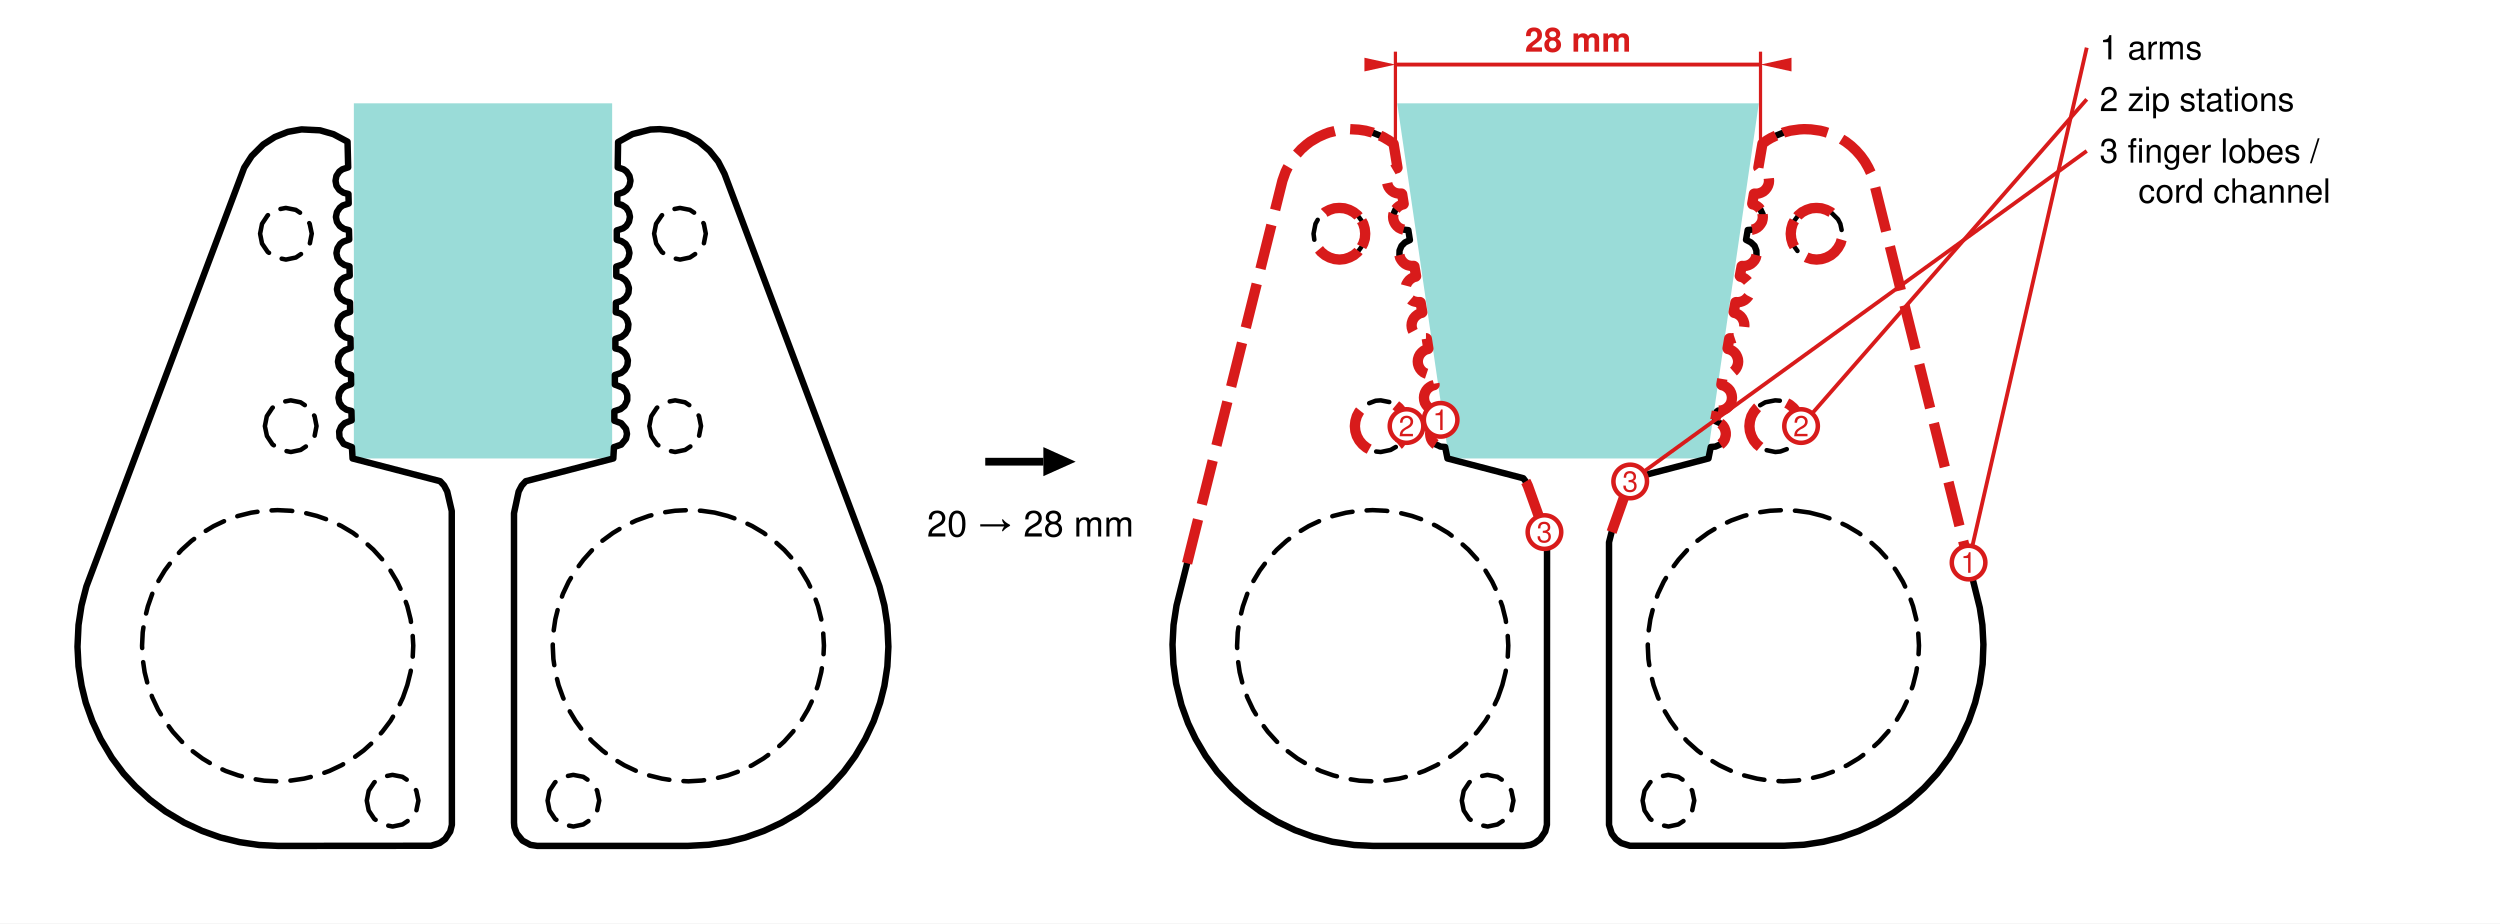
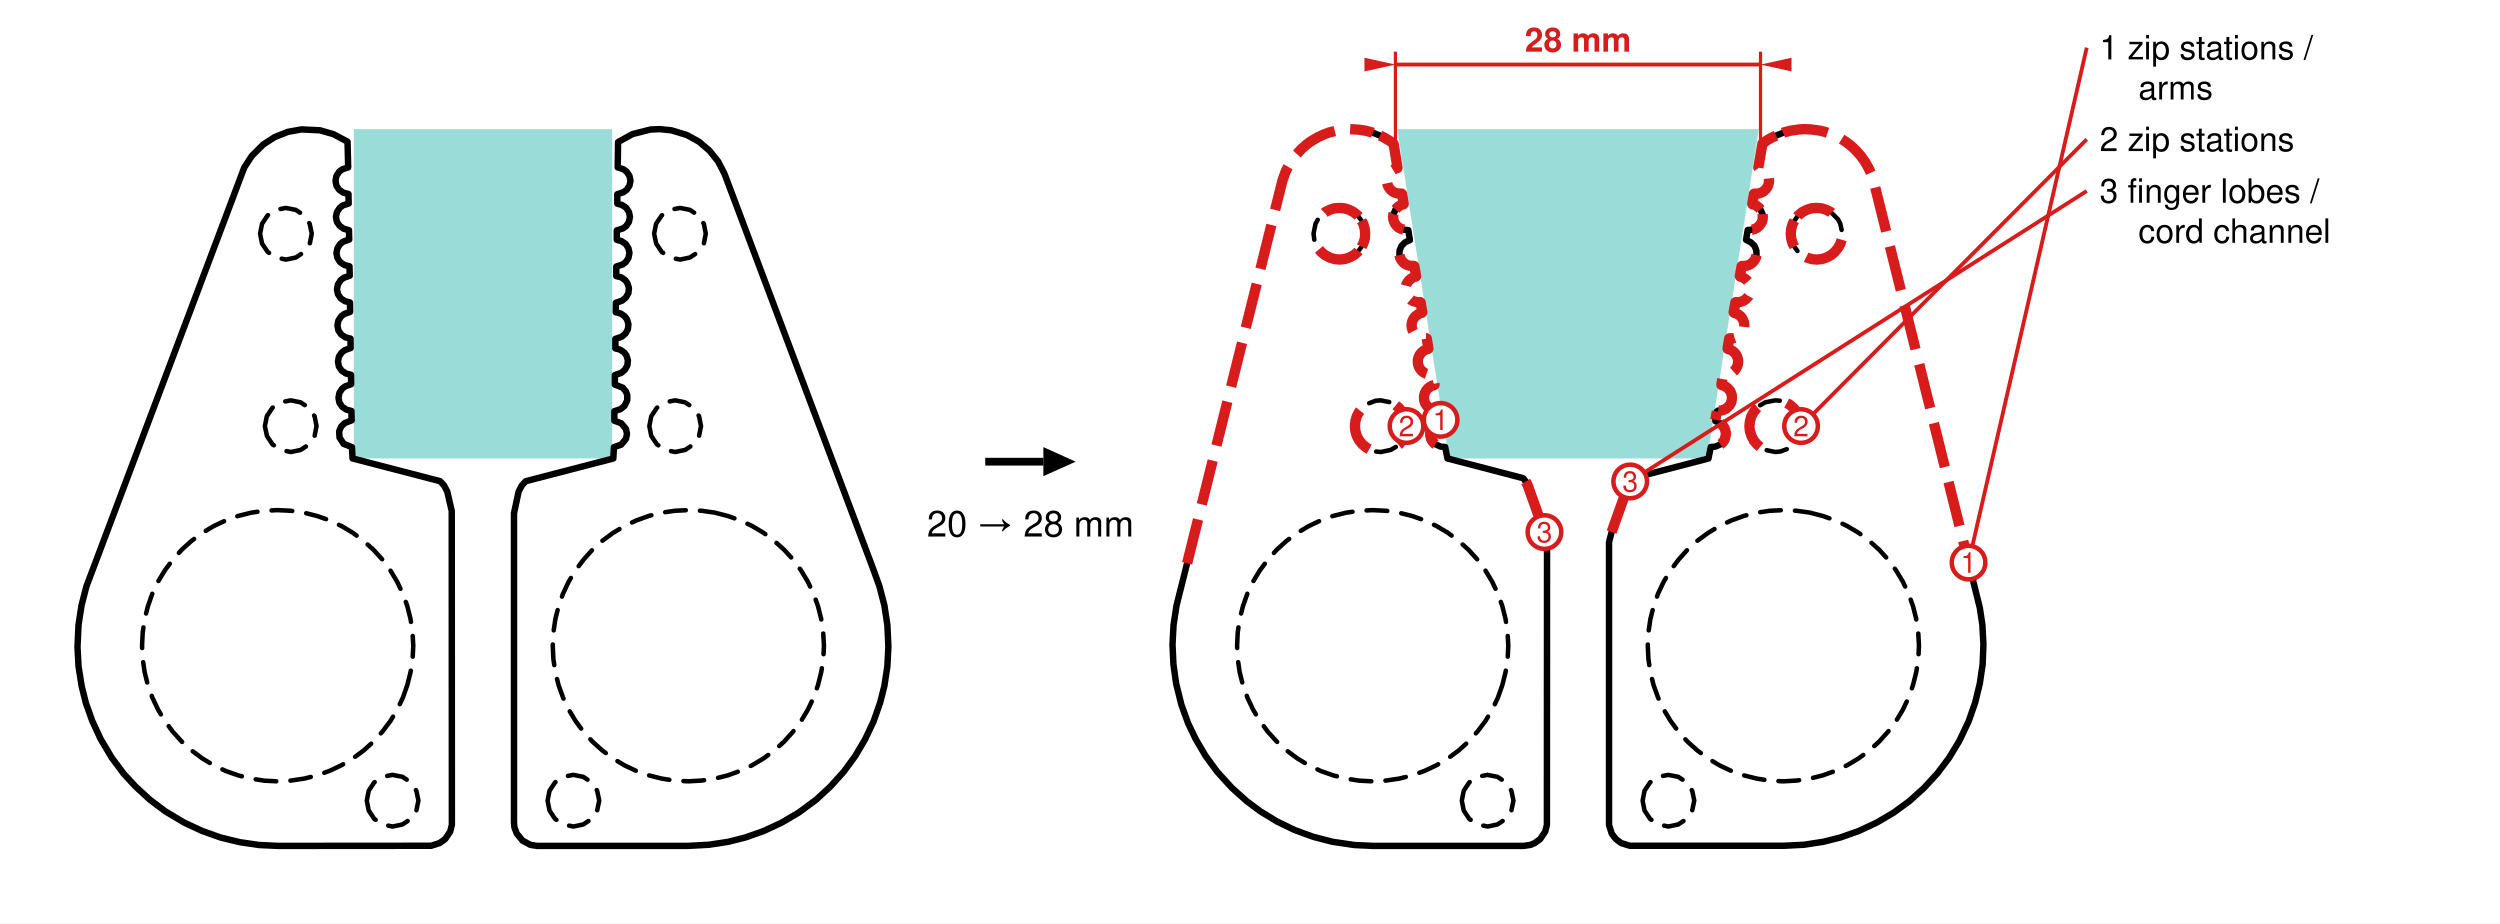
<svg xmlns="http://www.w3.org/2000/svg" width="193.58mm" height="71.50mm" viewBox="0 0 193.58 71.50" role="img">
  <rect width="193.58" height="71.50" fill="white" />
  <g class="panel" id="before">
-     <path d="M 47.40 8.00 L 47.40 35.50 L 27.40 35.50 L 27.40 8.00 L 47.40 8.00 Z" fill="#20b2aa" fill-rule="evenodd" fill-opacity="0.45" stroke="none" />
+     <path d="M 47.40 10.00 L 47.40 35.50 L 27.40 35.50 L 27.40 10.00 L 47.40 10.00 Z" fill="#20b2aa" fill-rule="evenodd" fill-opacity="0.45" stroke="none" />
    <path d="M 26.91 10.97 L 26.96 12.96 L 26.51 13.11 L 26.27 13.29 L 26.05 13.62 L 25.98 14.00 L 26.05 14.38 L 26.27 14.70 L 26.59 14.92 L 26.98 15.02 L 27.00 15.76 L 26.54 15.91 L 26.31 16.09 L 26.09 16.42 L 26.01 16.80 L 26.09 17.18 L 26.31 17.50 L 26.63 17.72 L 27.02 17.82 L 27.04 18.55 L 26.58 18.71 L 26.34 18.89 L 26.13 19.22 L 26.05 19.60 L 26.13 19.98 L 26.34 20.30 L 26.67 20.52 L 27.06 20.62 L 27.08 21.35 L 26.62 21.51 L 26.38 21.69 L 26.17 22.02 L 26.09 22.40 L 26.17 22.78 L 26.38 23.10 L 26.71 23.32 L 27.10 23.42 L 27.11 24.15 L 26.66 24.31 L 26.42 24.49 L 26.20 24.82 L 26.13 25.20 L 26.20 25.58 L 26.42 25.90 L 26.74 26.12 L 27.14 26.22 L 27.15 26.95 L 26.70 27.11 L 26.46 27.29 L 26.24 27.62 L 26.17 28.00 L 26.24 28.38 L 26.46 28.70 L 26.78 28.92 L 27.18 29.02 L 27.19 29.75 L 26.74 29.91 L 26.50 30.09 L 26.28 30.42 L 26.21 30.80 L 26.28 31.18 L 26.50 31.50 L 26.82 31.72 L 27.21 31.82 L 27.23 32.55 L 26.69 32.76 L 26.41 33.04 L 26.26 33.40 L 26.29 33.88 L 26.61 34.37 L 27.25 34.62 L 27.30 35.50 L 34.08 37.26 L 34.39 37.60 L 34.63 38.06 L 34.98 39.57 L 34.99 63.87 L 34.86 64.39 L 34.47 64.97 L 34.04 65.28 L 33.38 65.49 L 21.54 65.50 L 20.06 65.43 L 18.56 65.21 L 17.08 64.85 L 15.65 64.34 L 14.27 63.70 L 12.81 62.83 L 11.60 61.92 L 10.48 60.89 L 9.57 59.90 L 8.66 58.68 L 7.79 57.22 L 7.15 55.84 L 6.64 54.41 L 6.32 53.11 L 6.08 51.60 L 6.00 50.08 L 6.08 48.39 L 6.31 46.89 L 6.69 45.41 L 18.91 12.98 L 19.49 12.08 L 20.38 11.19 L 21.28 10.61 L 22.29 10.21 L 23.35 10.02 L 24.78 10.09 L 25.82 10.39 L 26.91 10.97 Z" fill="none" stroke="#000" stroke-width="0.5" stroke-linejoin="round" stroke-linecap="round" />
    <path d="M 28.40 62.00 L 28.55 61.23 L 28.98 60.58 L 29.63 60.15 L 30.39 60.00 L 31.16 60.15 L 31.81 60.58 L 32.24 61.23 L 32.40 61.99 L 32.24 62.76 L 31.81 63.41 L 31.16 63.84 L 30.40 64.00 L 29.63 63.84 L 28.98 63.41 L 28.55 62.76 L 28.40 62.00 Z" fill="none" stroke="#000" stroke-width="0.35" stroke-linejoin="round" stroke-linecap="round" stroke-dasharray="1.6,1.1" />
    <path d="M 20.51 33.00 L 20.66 32.23 L 21.09 31.58 L 21.74 31.15 L 22.51 31.00 L 23.27 31.15 L 23.92 31.58 L 24.36 32.23 L 24.51 32.99 L 24.36 33.76 L 23.93 34.41 L 23.28 34.84 L 22.52 35.00 L 21.75 34.84 L 21.10 34.41 L 20.67 33.76 L 20.51 33.00 Z" fill="none" stroke="#000" stroke-width="0.35" stroke-linejoin="round" stroke-linecap="round" stroke-dasharray="1.6,1.1" />
    <path d="M 31.54 53.04 L 31.20 54.01 L 30.76 54.94 L 30.23 55.83 L 29.61 56.65 L 28.92 57.42 L 28.16 58.11 L 27.33 58.72 L 26.45 59.25 L 25.52 59.69 L 24.55 60.04 L 23.55 60.29 L 22.53 60.44 L 21.50 60.50 L 20.47 60.45 L 19.45 60.29 L 18.45 60.04 L 17.48 59.70 L 16.55 59.26 L 15.67 58.73 L 14.84 58.11 L 14.07 57.42 L 13.38 56.66 L 12.77 55.83 L 12.24 54.95 L 11.80 54.02 L 11.45 53.05 L 11.20 52.05 L 11.05 51.03 L 11.00 50.00 L 11.05 48.97 L 11.20 47.95 L 11.45 46.95 L 11.79 45.98 L 12.23 45.05 L 12.76 44.17 L 13.38 43.34 L 14.07 42.57 L 14.83 41.88 L 15.66 41.27 L 16.54 40.74 L 17.47 40.30 L 18.44 39.95 L 19.44 39.70 L 20.46 39.55 L 21.49 39.50 L 22.52 39.55 L 23.54 39.70 L 24.54 39.95 L 25.51 40.29 L 26.44 40.73 L 27.33 41.26 L 28.15 41.88 L 28.92 42.57 L 29.61 43.33 L 30.22 44.16 L 30.75 45.04 L 31.19 45.97 L 31.54 46.94 L 31.79 47.94 L 31.94 48.96 L 32.00 49.99 L 31.95 51.02 L 31.79 52.04 L 31.54 53.04 Z" fill="none" stroke="#000" stroke-width="0.35" stroke-linejoin="round" stroke-linecap="round" stroke-dasharray="1.6,1.1" />
    <path d="M 20.14 18.10 L 20.29 17.33 L 20.72 16.68 L 21.37 16.25 L 22.13 16.10 L 22.90 16.25 L 23.55 16.68 L 23.98 17.33 L 24.14 18.09 L 23.99 18.86 L 23.55 19.51 L 22.91 19.94 L 22.14 20.10 L 21.38 19.94 L 20.73 19.51 L 20.29 18.86 L 20.14 18.10 Z" fill="none" stroke="#000" stroke-width="0.35" stroke-linejoin="round" stroke-linecap="round" stroke-dasharray="1.6,1.1" />
    <path d="M 39.80 39.74 L 40.16 38.06 L 40.40 37.60 L 40.71 37.26 L 47.49 35.50 L 47.54 34.62 L 48.10 34.43 L 48.47 33.98 L 48.55 33.60 L 48.47 33.21 L 48.10 32.77 L 47.57 32.58 L 47.57 31.84 L 48.05 31.68 L 48.36 31.43 L 48.57 30.99 L 48.57 30.60 L 48.47 30.32 L 48.22 30.02 L 47.61 29.78 L 47.61 29.04 L 48.09 28.88 L 48.39 28.63 L 48.58 28.29 L 48.62 27.90 L 48.51 27.53 L 48.33 27.29 L 48.01 27.07 L 47.65 26.98 L 47.65 26.24 L 48.13 26.08 L 48.43 25.83 L 48.62 25.49 L 48.66 25.10 L 48.55 24.73 L 48.37 24.49 L 48.05 24.27 L 47.68 24.18 L 47.69 23.44 L 48.17 23.28 L 48.47 23.03 L 48.66 22.69 L 48.70 22.30 L 48.58 21.93 L 48.41 21.69 L 48.09 21.47 L 47.72 21.38 L 47.72 20.64 L 48.21 20.48 L 48.45 20.30 L 48.66 19.98 L 48.74 19.59 L 48.66 19.22 L 48.45 18.89 L 48.12 18.67 L 47.76 18.57 L 47.76 17.84 L 48.25 17.68 L 48.49 17.50 L 48.70 17.18 L 48.78 16.79 L 48.70 16.42 L 48.49 16.09 L 48.16 15.87 L 47.80 15.77 L 47.80 15.04 L 48.28 14.88 L 48.52 14.70 L 48.74 14.38 L 48.82 13.99 L 48.74 13.62 L 48.52 13.29 L 48.28 13.11 L 47.83 12.96 L 47.86 11.00 L 48.98 10.38 L 50.37 10.03 L 51.09 10.00 L 51.98 10.09 L 53.18 10.45 L 54.12 10.97 L 54.94 11.67 L 55.61 12.51 L 56.10 13.46 L 67.61 44.05 L 68.10 45.41 L 68.48 46.88 L 68.71 48.39 L 68.79 50.08 L 68.71 51.60 L 68.48 53.11 L 68.15 54.41 L 67.65 55.84 L 67.00 57.22 L 66.23 58.53 L 65.33 59.76 L 64.31 60.89 L 63.20 61.92 L 61.83 62.93 L 60.52 63.70 L 59.15 64.34 L 57.71 64.85 L 56.40 65.18 L 54.90 65.41 L 53.25 65.50 L 41.60 65.50 L 41.07 65.42 L 40.46 65.09 L 40.01 64.54 L 39.83 64.05 L 39.80 63.70 L 39.80 39.74 Z" fill="none" stroke="#000" stroke-width="0.5" stroke-linejoin="round" stroke-linecap="round" />
    <path d="M 55.33 39.69 L 56.34 39.95 L 57.31 40.29 L 58.24 40.73 L 59.13 41.26 L 59.95 41.88 L 60.72 42.57 L 61.41 43.33 L 62.02 44.16 L 62.55 45.04 L 62.99 45.97 L 63.34 46.94 L 63.59 47.94 L 63.74 48.96 L 63.80 49.99 L 63.75 51.02 L 63.59 52.04 L 63.34 53.04 L 63.00 54.01 L 62.56 54.94 L 62.03 55.83 L 61.41 56.65 L 60.72 57.42 L 59.96 58.11 L 59.13 58.72 L 58.25 59.25 L 57.32 59.69 L 56.35 60.04 L 55.35 60.29 L 54.33 60.44 L 53.30 60.50 L 52.27 60.45 L 51.25 60.29 L 50.25 60.04 L 49.28 59.70 L 48.35 59.26 L 47.47 58.73 L 46.64 58.11 L 45.87 57.42 L 45.18 56.66 L 44.57 55.83 L 44.04 54.95 L 43.60 54.02 L 43.25 53.05 L 43.00 52.05 L 42.85 51.03 L 42.80 50.00 L 42.85 48.97 L 43.00 47.95 L 43.25 46.95 L 43.59 45.98 L 44.03 45.05 L 44.56 44.17 L 45.18 43.34 L 45.87 42.57 L 46.63 41.88 L 47.46 41.27 L 48.34 40.74 L 49.27 40.30 L 50.24 39.95 L 51.24 39.70 L 52.26 39.55 L 53.29 39.50 L 54.32 39.55 L 55.33 39.69 Z" fill="none" stroke="#000" stroke-width="0.35" stroke-linejoin="round" stroke-linecap="round" stroke-dasharray="1.6,1.1" />
    <path d="M 42.40 62.00 L 42.55 61.23 L 42.98 60.58 L 43.63 60.15 L 44.39 60.00 L 45.16 60.15 L 45.81 60.58 L 46.24 61.23 L 46.40 61.99 L 46.24 62.76 L 45.81 63.41 L 45.16 63.84 L 44.40 64.00 L 43.63 63.84 L 42.98 63.41 L 42.55 62.76 L 42.40 62.00 Z" fill="none" stroke="#000" stroke-width="0.35" stroke-linejoin="round" stroke-linecap="round" stroke-dasharray="1.6,1.1" />
    <path d="M 50.65 18.10 L 50.80 17.33 L 51.24 16.68 L 51.88 16.25 L 52.65 16.10 L 53.42 16.25 L 54.07 16.68 L 54.50 17.33 L 54.65 18.09 L 54.50 18.86 L 54.07 19.51 L 53.42 19.94 L 52.66 20.10 L 51.89 19.94 L 51.24 19.51 L 50.81 18.86 L 50.65 18.10 Z" fill="none" stroke="#000" stroke-width="0.35" stroke-linejoin="round" stroke-linecap="round" stroke-dasharray="1.6,1.1" />
    <path d="M 50.28 33.00 L 50.43 32.23 L 50.86 31.58 L 51.51 31.15 L 52.28 31.00 L 53.04 31.15 L 53.69 31.58 L 54.13 32.23 L 54.28 32.99 L 54.13 33.76 L 53.70 34.41 L 53.05 34.84 L 52.28 35.00 L 51.52 34.84 L 50.87 34.41 L 50.43 33.76 L 50.28 33.00 Z" fill="none" stroke="#000" stroke-width="0.35" stroke-linejoin="round" stroke-linecap="round" stroke-dasharray="1.6,1.1" />
  </g>
  <g class="arrow">
    <line x1="76.29" y1="35.75" x2="80.79" y2="35.75" stroke="#000" stroke-width="0.6" />
    <polygon points="83.29,35.75 80.79,34.62 80.79,36.87" fill="#000" />
    <text x="79.79" y="41.55" font-family="Helvetica, Arial, sans-serif" font-size="2.80" text-anchor="middle" fill="#000">20 → 28 mm</text>
  </g>
  <g class="panel" id="after" transform="translate(84.79 0)">
-     <path d="M 51.40 8.00 L 47.40 35.50 L 27.40 35.50 L 23.40 8.00 L 51.40 8.00 Z" fill="#20b2aa" fill-rule="evenodd" fill-opacity="0.45" stroke="none" />
+     <path d="M 51.40 10.00 L 47.40 35.50 L 27.40 35.50 L 23.40 10.00 L 51.40 10.00 Z" fill="#20b2aa" fill-rule="evenodd" fill-opacity="0.45" stroke="none" />
    <path d="M 34.80 41.20 L 35.00 42.07 L 34.99 63.87 L 34.86 64.39 L 34.47 64.97 L 34.05 65.28 L 33.72 65.42 L 33.19 65.50 L 21.54 65.50 L 20.07 65.43 L 18.38 65.18 L 16.91 64.80 L 15.48 64.28 L 14.11 63.62 L 12.81 62.83 L 11.74 62.03 L 10.60 61.01 L 9.46 59.76 L 8.56 58.53 L 7.79 57.22 L 7.21 56.01 L 6.69 54.58 L 6.28 52.93 L 6.07 51.43 L 6.00 49.91 L 6.08 48.39 L 6.31 46.89 L 7.13 43.62" fill="none" stroke="#000" stroke-width="0.5" stroke-linejoin="round" stroke-linecap="round" />
    <path d="M 21.52 10.28 L 22.07 10.50" fill="none" stroke="#000" stroke-width="0.5" stroke-linejoin="round" stroke-linecap="round" />
    <path d="M 23.27 16.22 L 23.11 16.58" fill="none" stroke="#000" stroke-width="0.5" stroke-linejoin="round" stroke-linecap="round" />
    <path d="M 23.90 17.78 L 24.26 17.82 L 24.38 18.59 L 24.00 18.77 L 23.73 19.04 L 23.58 19.40 L 23.57 19.75" fill="none" stroke="#000" stroke-width="0.5" stroke-linejoin="round" stroke-linecap="round" />
    <path d="M 26.36 34.40 L 26.75 34.58 L 27.11 34.61 L 27.29 35.50 L 33.16 37.03 L 33.35 37.28" fill="none" stroke="#000" stroke-width="0.5" stroke-linejoin="round" stroke-linecap="round" />
    <path d="M 26.76 32.51 L 26.75 32.61 L 26.36 32.79" fill="none" stroke="#000" stroke-width="0.5" stroke-linejoin="round" stroke-linecap="round" />
    <path d="M 26.54 31.79 L 26.64 31.85" fill="none" stroke="#000" stroke-width="0.5" stroke-linejoin="round" stroke-linecap="round" />
    <path d="M 16.98 18.56 L 16.92 18.10 L 17.07 17.33 L 17.26 16.99 L 17.77 16.47" fill="none" stroke="#000" stroke-width="0.35" stroke-linejoin="round" stroke-linecap="round" stroke-dasharray="1.6,1.1" />
    <path d="M 20.40 16.76 L 20.64 17.09" fill="none" stroke="#000" stroke-width="0.35" stroke-linejoin="round" stroke-linecap="round" stroke-dasharray="1.6,1.1" />
    <path d="M 20.64 19.10 L 20.40 19.43" fill="none" stroke="#000" stroke-width="0.35" stroke-linejoin="round" stroke-linecap="round" stroke-dasharray="1.6,1.1" />
    <path d="M 21.23 31.22 L 21.73 31.03 L 22.12 31.00 L 22.88 31.15 L 23.29 31.38" fill="none" stroke="#000" stroke-width="0.35" stroke-linejoin="round" stroke-linecap="round" stroke-dasharray="1.6,1.1" />
    <path d="M 23.29 34.61 L 22.89 34.84 L 22.12 35.00 L 21.73 34.96 L 21.23 34.78" fill="none" stroke="#000" stroke-width="0.35" stroke-linejoin="round" stroke-linecap="round" stroke-dasharray="1.6,1.1" />
    <path d="M 28.40 62.00 L 28.55 61.23 L 28.98 60.58 L 29.63 60.15 L 30.39 60.00 L 31.16 60.15 L 31.81 60.58 L 32.24 61.23 L 32.40 61.99 L 32.24 62.76 L 31.81 63.41 L 31.16 63.84 L 30.40 64.00 L 29.63 63.84 L 28.98 63.41 L 28.55 62.76 L 28.40 62.00 Z" fill="none" stroke="#000" stroke-width="0.35" stroke-linejoin="round" stroke-linecap="round" stroke-dasharray="1.6,1.1" />
    <path d="M 31.54 53.04 L 31.20 54.01 L 30.76 54.94 L 30.23 55.83 L 29.61 56.65 L 28.92 57.42 L 28.16 58.11 L 27.33 58.72 L 26.45 59.25 L 25.52 59.69 L 24.55 60.04 L 23.55 60.29 L 22.53 60.44 L 21.50 60.50 L 20.47 60.45 L 19.45 60.29 L 18.45 60.04 L 17.48 59.70 L 16.55 59.26 L 15.67 58.73 L 14.84 58.11 L 14.07 57.42 L 13.38 56.66 L 12.77 55.83 L 12.24 54.95 L 11.80 54.02 L 11.45 53.05 L 11.20 52.05 L 11.05 51.03 L 11.00 50.00 L 11.05 48.97 L 11.20 47.95 L 11.45 46.95 L 11.79 45.98 L 12.23 45.05 L 12.76 44.17 L 13.38 43.34 L 14.07 42.57 L 14.83 41.88 L 15.66 41.27 L 16.54 40.74 L 17.47 40.30 L 18.44 39.95 L 19.44 39.70 L 20.46 39.55 L 21.49 39.50 L 22.52 39.55 L 23.54 39.70 L 24.54 39.95 L 25.51 40.29 L 26.44 40.73 L 27.33 41.26 L 28.15 41.88 L 28.92 42.57 L 29.61 43.33 L 30.22 44.16 L 30.75 45.04 L 31.19 45.97 L 31.54 46.94 L 31.79 47.94 L 31.94 48.96 L 32.00 49.99 L 31.95 51.02 L 31.79 52.04 L 31.54 53.04 Z" fill="none" stroke="#000" stroke-width="0.35" stroke-linejoin="round" stroke-linecap="round" stroke-dasharray="1.6,1.1" />
    <path d="M 67.64 43.56 L 68.51 47.06 L 68.71 48.39 L 68.79 49.91 L 68.73 51.43 L 68.51 52.93 L 68.15 54.41 L 67.65 55.84 L 66.92 57.38 L 66.13 58.68 L 65.22 59.89 L 64.19 61.01 L 63.06 62.03 L 61.83 62.93 L 60.52 63.70 L 59.15 64.34 L 57.71 64.85 L 56.40 65.18 L 54.90 65.41 L 53.34 65.49 L 41.42 65.49 L 40.74 65.28 L 40.33 64.97 L 40.01 64.55 L 39.80 63.88 L 39.80 41.99 L 40.00 41.20" fill="none" stroke="#000" stroke-width="0.5" stroke-linejoin="round" stroke-linecap="round" />
    <path d="M 41.44 37.28 L 41.63 37.03 L 47.50 35.50 L 47.68 34.61 L 48.04 34.58 L 48.42 34.41" fill="none" stroke="#000" stroke-width="0.5" stroke-linejoin="round" stroke-linecap="round" />
    <path d="M 48.42 32.78 L 48.04 32.61 L 48.03 32.51" fill="none" stroke="#000" stroke-width="0.5" stroke-linejoin="round" stroke-linecap="round" />
    <path d="M 48.15 31.86 L 48.25 31.79" fill="none" stroke="#000" stroke-width="0.5" stroke-linejoin="round" stroke-linecap="round" />
    <path d="M 51.22 19.75 L 51.21 19.40 L 51.07 19.04 L 50.79 18.77 L 50.41 18.57 L 50.54 17.81 L 50.89 17.78" fill="none" stroke="#000" stroke-width="0.5" stroke-linejoin="round" stroke-linecap="round" />
    <path d="M 51.69 16.58 L 51.52 16.22" fill="none" stroke="#000" stroke-width="0.5" stroke-linejoin="round" stroke-linecap="round" />
    <path d="M 52.73 10.50 L 53.28 10.28" fill="none" stroke="#000" stroke-width="0.5" stroke-linejoin="round" stroke-linecap="round" />
    <path d="M 54.39 19.43 L 54.15 19.10" fill="none" stroke="#000" stroke-width="0.35" stroke-linejoin="round" stroke-linecap="round" stroke-dasharray="1.6,1.1" />
    <path d="M 54.15 17.09 L 54.39 16.76" fill="none" stroke="#000" stroke-width="0.35" stroke-linejoin="round" stroke-linecap="round" stroke-dasharray="1.6,1.1" />
    <path d="M 57.02 16.47 L 57.53 16.98 L 57.71 17.33 L 57.87 18.09 L 57.81 18.56" fill="none" stroke="#000" stroke-width="0.35" stroke-linejoin="round" stroke-linecap="round" stroke-dasharray="1.6,1.1" />
    <path d="M 51.50 31.38 L 51.90 31.15 L 52.67 31.00 L 53.06 31.03 L 53.56 31.21" fill="none" stroke="#000" stroke-width="0.35" stroke-linejoin="round" stroke-linecap="round" stroke-dasharray="1.6,1.1" />
    <path d="M 53.56 34.78 L 53.07 34.96 L 52.68 35.00 L 51.91 34.84 L 51.50 34.61" fill="none" stroke="#000" stroke-width="0.35" stroke-linejoin="round" stroke-linecap="round" stroke-dasharray="1.6,1.1" />
    <path d="M 55.33 39.69 L 56.34 39.95 L 57.31 40.29 L 58.24 40.73 L 59.13 41.26 L 59.95 41.88 L 60.72 42.57 L 61.41 43.33 L 62.02 44.16 L 62.55 45.04 L 62.99 45.97 L 63.34 46.94 L 63.59 47.94 L 63.74 48.96 L 63.80 49.99 L 63.75 51.02 L 63.59 52.04 L 63.34 53.04 L 63.00 54.01 L 62.56 54.94 L 62.03 55.83 L 61.41 56.65 L 60.72 57.42 L 59.96 58.11 L 59.13 58.72 L 58.25 59.25 L 57.32 59.69 L 56.35 60.04 L 55.35 60.29 L 54.33 60.44 L 53.30 60.50 L 52.27 60.45 L 51.25 60.29 L 50.25 60.04 L 49.28 59.70 L 48.35 59.26 L 47.47 58.73 L 46.64 58.11 L 45.87 57.42 L 45.18 56.66 L 44.57 55.83 L 44.04 54.95 L 43.60 54.02 L 43.25 53.05 L 43.00 52.05 L 42.85 51.03 L 42.80 50.00 L 42.85 48.97 L 43.00 47.95 L 43.25 46.95 L 43.59 45.98 L 44.03 45.05 L 44.56 44.17 L 45.18 43.34 L 45.87 42.57 L 46.63 41.88 L 47.46 41.27 L 48.34 40.74 L 49.27 40.30 L 50.24 39.95 L 51.24 39.70 L 52.26 39.55 L 53.29 39.50 L 54.32 39.55 L 55.33 39.69 Z" fill="none" stroke="#000" stroke-width="0.35" stroke-linejoin="round" stroke-linecap="round" stroke-dasharray="1.6,1.1" />
    <path d="M 42.40 62.00 L 42.55 61.23 L 42.98 60.58 L 43.63 60.15 L 44.39 60.00 L 45.16 60.15 L 45.81 60.58 L 46.24 61.23 L 46.40 61.99 L 46.24 62.76 L 45.81 63.41 L 45.16 63.84 L 44.40 64.00 L 43.63 63.84 L 42.98 63.41 L 42.55 62.76 L 42.40 62.00 Z" fill="none" stroke="#000" stroke-width="0.35" stroke-linejoin="round" stroke-linecap="round" stroke-dasharray="1.6,1.1" />
    <path d="M 7.13 43.62 L 14.51 13.99 L 14.75 13.31 L 14.91 12.98 L 15.18 12.52 L 15.49 12.08 L 15.97 11.55 L 16.38 11.19 L 16.67 10.97 L 17.28 10.61 L 17.77 10.39 L 18.12 10.26 L 18.81 10.09 L 19.17 10.03 L 19.71 10.00 L 20.42 10.04 L 20.95 10.12 L 21.47 10.26 L 21.52 10.28" fill="none" stroke="#d81b1b" stroke-width="0.8" stroke-linecap="butt" stroke-linejoin="round" stroke-dasharray="3.5,1.2" />
    <path d="M 20.40 19.43 L 20.34 19.51 L 20.04 19.76 L 19.69 19.94 L 19.32 20.06 L 18.93 20.10 L 18.54 20.06 L 18.16 19.94 L 17.82 19.76 L 17.51 19.51 L 17.26 19.21 L 17.08 18.86 L 16.98 18.56" fill="none" stroke="#d81b1b" stroke-width="0.8" stroke-linecap="butt" stroke-linejoin="round" stroke-dasharray="3.5,1.2" />
    <path d="M 17.77 16.47 L 17.81 16.43 L 18.16 16.25 L 18.53 16.13 L 18.92 16.10 L 19.31 16.13 L 19.69 16.25 L 20.03 16.43 L 20.34 16.68 L 20.40 16.76" fill="none" stroke="#d81b1b" stroke-width="0.8" stroke-linecap="butt" stroke-linejoin="round" stroke-dasharray="3.5,1.2" />
    <path d="M 20.64 17.09 L 20.77 17.33 L 20.88 17.70 L 20.92 18.09 L 20.89 18.48 L 20.77 18.86 L 20.64 19.10" fill="none" stroke="#d81b1b" stroke-width="0.8" stroke-linecap="butt" stroke-linejoin="round" stroke-dasharray="3.5,1.2" />
    <path d="M 21.23 34.78 L 21.01 34.66 L 20.71 34.41 L 20.46 34.11 L 20.27 33.76 L 20.16 33.39 L 20.12 33.00 L 20.16 32.61 L 20.27 32.23 L 20.45 31.89 L 20.70 31.58 L 21.01 31.33 L 21.23 31.22" fill="none" stroke="#d81b1b" stroke-width="0.8" stroke-linecap="butt" stroke-linejoin="round" stroke-dasharray="3.5,1.2" />
    <path d="M 22.07 10.50 L 22.31 10.61 L 22.77 10.88 L 23.09 11.10 L 23.12 11.14 L 23.42 12.99 L 23.40 13.02 L 23.22 13.07 L 23.05 13.17 L 22.90 13.29 L 22.77 13.44 L 22.68 13.61 L 22.62 13.80 L 22.60 13.99 L 22.61 14.10 L 22.65 14.29 L 22.72 14.47 L 22.83 14.63 L 22.97 14.77 L 23.13 14.88 L 23.31 14.95 L 23.51 14.99 L 23.74 14.99 L 23.78 15.03 L 23.90 15.79 L 23.88 15.82 L 23.70 15.87 L 23.52 15.97 L 23.38 16.09 L 23.27 16.22" fill="none" stroke="#d81b1b" stroke-width="0.8" stroke-linecap="butt" stroke-linejoin="round" stroke-dasharray="3.5,1.2" />
    <path d="M 23.11 16.58 L 23.10 16.60 L 23.08 16.79 L 23.10 16.99 L 23.16 17.18 L 23.25 17.35 L 23.37 17.50 L 23.52 17.63 L 23.70 17.72 L 23.79 17.75 L 23.90 17.78" fill="none" stroke="#d81b1b" stroke-width="0.8" stroke-linecap="butt" stroke-linejoin="round" stroke-dasharray="3.5,1.2" />
    <path d="M 23.29 31.38 L 23.53 31.58 L 23.78 31.88 L 23.97 32.23 L 24.08 32.60 L 24.12 32.99 L 24.08 33.38 L 23.97 33.76 L 23.78 34.10 L 23.54 34.41 L 23.29 34.61" fill="none" stroke="#d81b1b" stroke-width="0.8" stroke-linecap="butt" stroke-linejoin="round" stroke-dasharray="3.5,1.2" />
    <path d="M 23.57 19.75 L 23.58 19.79 L 23.63 19.98 L 23.73 20.15 L 23.85 20.30 L 24.00 20.43 L 24.17 20.52 L 24.27 20.55 L 24.46 20.59 L 24.69 20.59 L 24.73 20.62 L 24.86 21.39 L 24.83 21.42 L 24.65 21.47 L 24.48 21.57 L 24.33 21.69 L 24.21 21.84 L 24.11 22.01 L 24.06 22.20 L 24.04 22.39 L 24.05 22.59 L 24.11 22.78 L 24.20 22.95 L 24.33 23.10 L 24.48 23.23 L 24.65 23.32 L 24.75 23.35 L 24.94 23.39 L 25.17 23.39 L 25.21 23.42 L 25.34 24.19 L 25.31 24.22 L 25.13 24.27 L 24.96 24.37 L 24.81 24.49 L 24.68 24.64 L 24.59 24.81 L 24.53 25.00 L 24.51 25.19 L 24.53 25.39 L 24.59 25.58 L 24.68 25.75 L 24.80 25.90 L 24.96 26.03 L 25.13 26.12 L 25.23 26.15 L 25.42 26.19 L 25.65 26.19 L 25.69 26.22 L 25.81 26.99 L 25.79 27.02 L 25.61 27.07 L 25.43 27.17 L 25.29 27.29 L 25.16 27.44 L 25.07 27.61 L 25.01 27.80 L 24.99 27.99 L 25.01 28.19 L 25.07 28.38 L 25.16 28.55 L 25.28 28.70 L 25.43 28.83 L 25.61 28.92 L 25.70 28.95 L 25.90 28.99 L 26.13 28.99 L 26.16 29.02 L 26.29 29.79 L 26.26 29.82 L 26.08 29.87 L 25.91 29.97 L 25.76 30.09 L 25.64 30.24 L 25.55 30.41 L 25.49 30.60 L 25.47 30.79 L 25.49 30.99 L 25.54 31.18 L 25.64 31.35 L 25.76 31.50 L 25.91 31.63 L 26.08 31.72 L 26.27 31.78 L 26.47 31.80 L 26.54 31.79" fill="none" stroke="#d81b1b" stroke-width="0.8" stroke-linecap="butt" stroke-linejoin="round" stroke-dasharray="3.5,1.2" />
    <path d="M 26.36 32.79 L 26.31 32.82 L 26.18 32.96 L 26.06 33.13 L 25.97 33.40 L 25.95 33.59 L 25.97 33.79 L 26.02 33.98 L 26.11 34.15 L 26.18 34.23 L 26.31 34.37 L 26.36 34.40" fill="none" stroke="#d81b1b" stroke-width="0.8" stroke-linecap="butt" stroke-linejoin="round" stroke-dasharray="3.5,1.2" />
    <path d="M 26.64 31.85 L 26.76 32.51" fill="none" stroke="#d81b1b" stroke-width="0.8" stroke-linecap="butt" stroke-linejoin="round" stroke-dasharray="3.5,1.2" />
    <path d="M 33.35 37.28 L 33.38 37.33 L 33.52 37.63 L 34.80 41.20" fill="none" stroke="#d81b1b" stroke-width="0.8" stroke-linecap="butt" stroke-linejoin="round" stroke-dasharray="3.5,1.2" />
    <path d="M 40.00 41.20 L 41.27 37.63 L 41.41 37.33 L 41.44 37.28" fill="none" stroke="#d81b1b" stroke-width="0.8" stroke-linecap="butt" stroke-linejoin="round" stroke-dasharray="3.5,1.2" />
    <path d="M 48.03 32.51 L 48.15 31.86" fill="none" stroke="#d81b1b" stroke-width="0.8" stroke-linecap="butt" stroke-linejoin="round" stroke-dasharray="3.5,1.2" />
    <path d="M 48.25 31.79 L 48.32 31.80 L 48.52 31.78 L 48.71 31.72 L 48.88 31.63 L 49.03 31.50 L 49.16 31.35 L 49.25 31.18 L 49.30 30.99 L 49.32 30.80 L 49.30 30.60 L 49.25 30.42 L 49.16 30.24 L 49.03 30.09 L 48.88 29.97 L 48.71 29.87 L 48.53 29.82 L 48.50 29.79 L 48.50 29.76 L 48.63 29.01 L 48.67 28.99 L 48.80 29.00 L 49.00 28.98 L 49.18 28.92 L 49.36 28.83 L 49.51 28.70 L 49.63 28.55 L 49.72 28.38 L 49.78 28.19 L 49.80 28.00 L 49.78 27.80 L 49.72 27.62 L 49.63 27.44 L 49.51 27.29 L 49.36 27.17 L 49.18 27.07 L 49.00 27.02 L 48.98 26.97 L 49.11 26.21 L 49.15 26.19 L 49.28 26.20 L 49.48 26.18 L 49.66 26.12 L 49.84 26.03 L 49.99 25.90 L 50.11 25.75 L 50.20 25.58 L 50.26 25.39 L 50.28 25.20 L 50.26 25.00 L 50.20 24.82 L 50.11 24.64 L 49.99 24.49 L 49.84 24.37 L 49.66 24.27 L 49.48 24.22 L 49.45 24.17 L 49.59 23.41 L 49.63 23.39 L 49.76 23.40 L 49.95 23.38 L 50.14 23.32 L 50.31 23.23 L 50.46 23.10 L 50.59 22.95 L 50.68 22.78 L 50.74 22.59 L 50.76 22.40 L 50.74 22.20 L 50.68 22.02 L 50.59 21.84 L 50.46 21.69 L 50.31 21.57 L 50.14 21.47 L 49.96 21.42 L 49.93 21.37 L 50.07 20.61 L 50.10 20.59 L 50.24 20.60 L 50.43 20.58 L 50.62 20.52 L 50.79 20.43 L 50.94 20.30 L 51.07 20.15 L 51.16 19.98 L 51.21 19.79 L 51.22 19.75" fill="none" stroke="#d81b1b" stroke-width="0.8" stroke-linecap="butt" stroke-linejoin="round" stroke-dasharray="3.5,1.2" />
    <path d="M 48.42 34.41 L 48.48 34.37 L 48.62 34.23 L 48.73 34.07 L 48.77 33.98 L 48.84 33.70 L 48.84 33.50 L 48.80 33.31 L 48.73 33.13 L 48.62 32.96 L 48.48 32.82 L 48.42 32.78" fill="none" stroke="#d81b1b" stroke-width="0.8" stroke-linecap="butt" stroke-linejoin="round" stroke-dasharray="3.5,1.2" />
    <path d="M 50.89 17.78 L 50.91 17.78 L 51.10 17.72 L 51.27 17.63 L 51.42 17.50 L 51.54 17.35 L 51.64 17.18 L 51.69 16.99 L 51.71 16.80 L 51.69 16.60 L 51.69 16.58" fill="none" stroke="#d81b1b" stroke-width="0.8" stroke-linecap="butt" stroke-linejoin="round" stroke-dasharray="3.5,1.2" />
    <path d="M 51.50 34.61 L 51.26 34.41 L 51.01 34.11 L 50.83 33.76 L 50.71 33.39 L 50.67 33.00 L 50.71 32.61 L 50.82 32.23 L 51.01 31.89 L 51.26 31.58 L 51.50 31.38" fill="none" stroke="#d81b1b" stroke-width="0.8" stroke-linecap="butt" stroke-linejoin="round" stroke-dasharray="3.5,1.2" />
    <path d="M 51.52 16.22 L 51.42 16.09 L 51.27 15.97 L 51.10 15.87 L 50.91 15.82 L 50.89 15.77 L 51.02 15.01 L 51.06 14.99 L 51.19 15.00 L 51.39 14.98 L 51.57 14.92 L 51.75 14.83 L 51.90 14.70 L 52.02 14.55 L 52.11 14.38 L 52.17 14.19 L 52.19 14.00 L 52.17 13.80 L 52.11 13.62 L 52.02 13.44 L 51.90 13.29 L 51.75 13.17 L 51.57 13.07 L 51.39 13.02 L 51.36 12.98 L 51.68 11.12 L 52.01 10.88 L 52.33 10.69 L 52.73 10.50" fill="none" stroke="#d81b1b" stroke-width="0.8" stroke-linecap="butt" stroke-linejoin="round" stroke-dasharray="3.5,1.2" />
    <path d="M 53.28 10.28 L 53.32 10.26 L 53.84 10.12 L 54.55 10.02 L 54.91 10.00 L 55.44 10.02 L 56.15 10.12 L 56.51 10.21 L 57.02 10.38 L 57.67 10.69 L 58.12 10.97 L 58.55 11.30 L 58.94 11.67 L 59.30 12.08 L 59.61 12.51 L 59.88 12.98 L 60.11 13.47 L 60.28 13.98 L 67.64 43.56" fill="none" stroke="#d81b1b" stroke-width="0.8" stroke-linecap="butt" stroke-linejoin="round" stroke-dasharray="3.5,1.2" />
    <path d="M 53.56 31.21 L 53.78 31.33 L 54.08 31.58 L 54.33 31.88 L 54.52 32.23 L 54.63 32.60 L 54.67 32.99 L 54.63 33.38 L 54.52 33.76 L 54.34 34.10 L 54.09 34.41 L 53.79 34.66 L 53.56 34.78" fill="none" stroke="#d81b1b" stroke-width="0.8" stroke-linecap="butt" stroke-linejoin="round" stroke-dasharray="3.5,1.2" />
    <path d="M 54.15 19.10 L 54.02 18.86 L 53.91 18.49 L 53.87 18.10 L 53.91 17.71 L 54.02 17.33 L 54.15 17.09" fill="none" stroke="#d81b1b" stroke-width="0.8" stroke-linecap="butt" stroke-linejoin="round" stroke-dasharray="3.5,1.2" />
    <path d="M 54.39 16.76 L 54.45 16.68 L 54.75 16.43 L 55.10 16.25 L 55.47 16.13 L 55.86 16.10 L 56.25 16.13 L 56.63 16.25 L 56.98 16.43 L 57.02 16.47" fill="none" stroke="#d81b1b" stroke-width="0.8" stroke-linecap="butt" stroke-linejoin="round" stroke-dasharray="3.5,1.2" />
    <path d="M 57.81 18.56 L 57.72 18.86 L 57.53 19.20 L 57.28 19.51 L 56.98 19.76 L 56.64 19.94 L 56.26 20.06 L 55.87 20.10 L 55.48 20.06 L 55.11 19.94 L 54.76 19.76 L 54.46 19.51 L 54.39 19.43" fill="none" stroke="#d81b1b" stroke-width="0.8" stroke-linecap="butt" stroke-linejoin="round" stroke-dasharray="3.5,1.2" />
    <g class="dimension">
      <line x1="23.26" y1="12.00" x2="23.26" y2="4.00" stroke="#d81b1b" stroke-width="0.25" />
      <line x1="51.53" y1="12.00" x2="51.53" y2="4.00" stroke="#d81b1b" stroke-width="0.25" />
      <line x1="23.26" y1="5.00" x2="51.53" y2="5.00" stroke="#d81b1b" stroke-width="0.3" />
      <polygon points="23.26,5.00 20.86,4.47 20.86,5.53" fill="#d81b1b" />
      <polygon points="51.53,5.00 53.93,4.47 53.93,5.53" fill="#d81b1b" />
      <text x="37.40" y="4.00" font-family="Helvetica, Arial, sans-serif" font-size="2.6" font-weight="bold" text-anchor="middle" fill="white" stroke="white" stroke-width="0.8" stroke-linejoin="round">28 mm</text>
      <text x="37.40" y="4.00" font-family="Helvetica, Arial, sans-serif" font-size="2.6" font-weight="bold" text-anchor="middle" fill="#d81b1b">28 mm</text>
    </g>
    <circle cx="41.44" cy="37.28" r="1.3" fill="white" stroke="#d81b1b" stroke-width="0.35" />
    <text x="41.44" y="38.07" font-family="Helvetica, Arial, sans-serif" font-size="2.20" text-anchor="middle" fill="#d81b1b">3</text>
    <circle cx="34.80" cy="41.20" r="1.3" fill="white" stroke="#d81b1b" stroke-width="0.35" />
    <text x="34.80" y="41.99" font-family="Helvetica, Arial, sans-serif" font-size="2.20" text-anchor="middle" fill="#d81b1b">3</text>
    <circle cx="24.12" cy="32.99" r="1.3" fill="white" stroke="#d81b1b" stroke-width="0.35" />
    <text x="24.12" y="33.78" font-family="Helvetica, Arial, sans-serif" font-size="2.20" text-anchor="middle" fill="#d81b1b">2</text>
    <circle cx="54.67" cy="32.99" r="1.3" fill="white" stroke="#d81b1b" stroke-width="0.35" />
    <text x="54.67" y="33.78" font-family="Helvetica, Arial, sans-serif" font-size="2.20" text-anchor="middle" fill="#d81b1b">2</text>
    <circle cx="67.64" cy="43.56" r="1.3" fill="white" stroke="#d81b1b" stroke-width="0.35" />
    <text x="67.64" y="44.35" font-family="Helvetica, Arial, sans-serif" font-size="2.20" text-anchor="middle" fill="#d81b1b">1</text>
    <circle cx="26.76" cy="32.51" r="1.3" fill="white" stroke="#d81b1b" stroke-width="0.35" />
    <text x="26.76" y="33.30" font-family="Helvetica, Arial, sans-serif" font-size="2.20" text-anchor="middle" fill="#d81b1b">1</text>
  </g>
  <g class="key">
-     <text x="162.58" y="4.60" font-family="Helvetica, Arial, sans-serif" font-size="2.60" text-anchor="start" fill="#000">1 arms</text>
-     <text x="162.58" y="8.60" font-family="Helvetica, Arial, sans-serif" font-size="2.60" text-anchor="start" fill="#000">2 zip stations</text>
-     <text x="162.58" y="12.60" font-family="Helvetica, Arial, sans-serif" font-size="2.60" text-anchor="start" fill="#000">3 finger lobes /</text>
-     <text x="165.58" y="15.70" font-family="Helvetica, Arial, sans-serif" font-size="2.60" text-anchor="start" fill="#000">cord channel</text>
+     <text x="162.58" y="4.60" font-family="Helvetica, Arial, sans-serif" font-size="2.60" text-anchor="start" fill="#000">1 zip stations /</text>
+     <text x="165.58" y="7.70" font-family="Helvetica, Arial, sans-serif" font-size="2.60" text-anchor="start" fill="#000">arms</text>
+     <text x="162.58" y="11.70" font-family="Helvetica, Arial, sans-serif" font-size="2.60" text-anchor="start" fill="#000">2 zip stations</text>
+     <text x="162.58" y="15.70" font-family="Helvetica, Arial, sans-serif" font-size="2.60" text-anchor="start" fill="#000">3 finger lobes /</text>
+     <text x="165.58" y="18.80" font-family="Helvetica, Arial, sans-serif" font-size="2.60" text-anchor="start" fill="#000">cord channel</text>
  </g>
  <g class="leaders">
    <line x1="152.72" y1="42.30" x2="161.58" y2="3.69" stroke="#d81b1b" stroke-width="0.3" />
-     <line x1="140.32" y1="32.01" x2="161.58" y2="7.69" stroke="#d81b1b" stroke-width="0.3" />
-     <line x1="127.28" y1="36.52" x2="161.58" y2="11.69" stroke="#d81b1b" stroke-width="0.3" />
+     <line x1="140.38" y1="32.07" x2="161.58" y2="10.79" stroke="#d81b1b" stroke-width="0.3" />
+     <line x1="127.33" y1="36.58" x2="161.58" y2="14.79" stroke="#d81b1b" stroke-width="0.3" />
  </g>
</svg>
